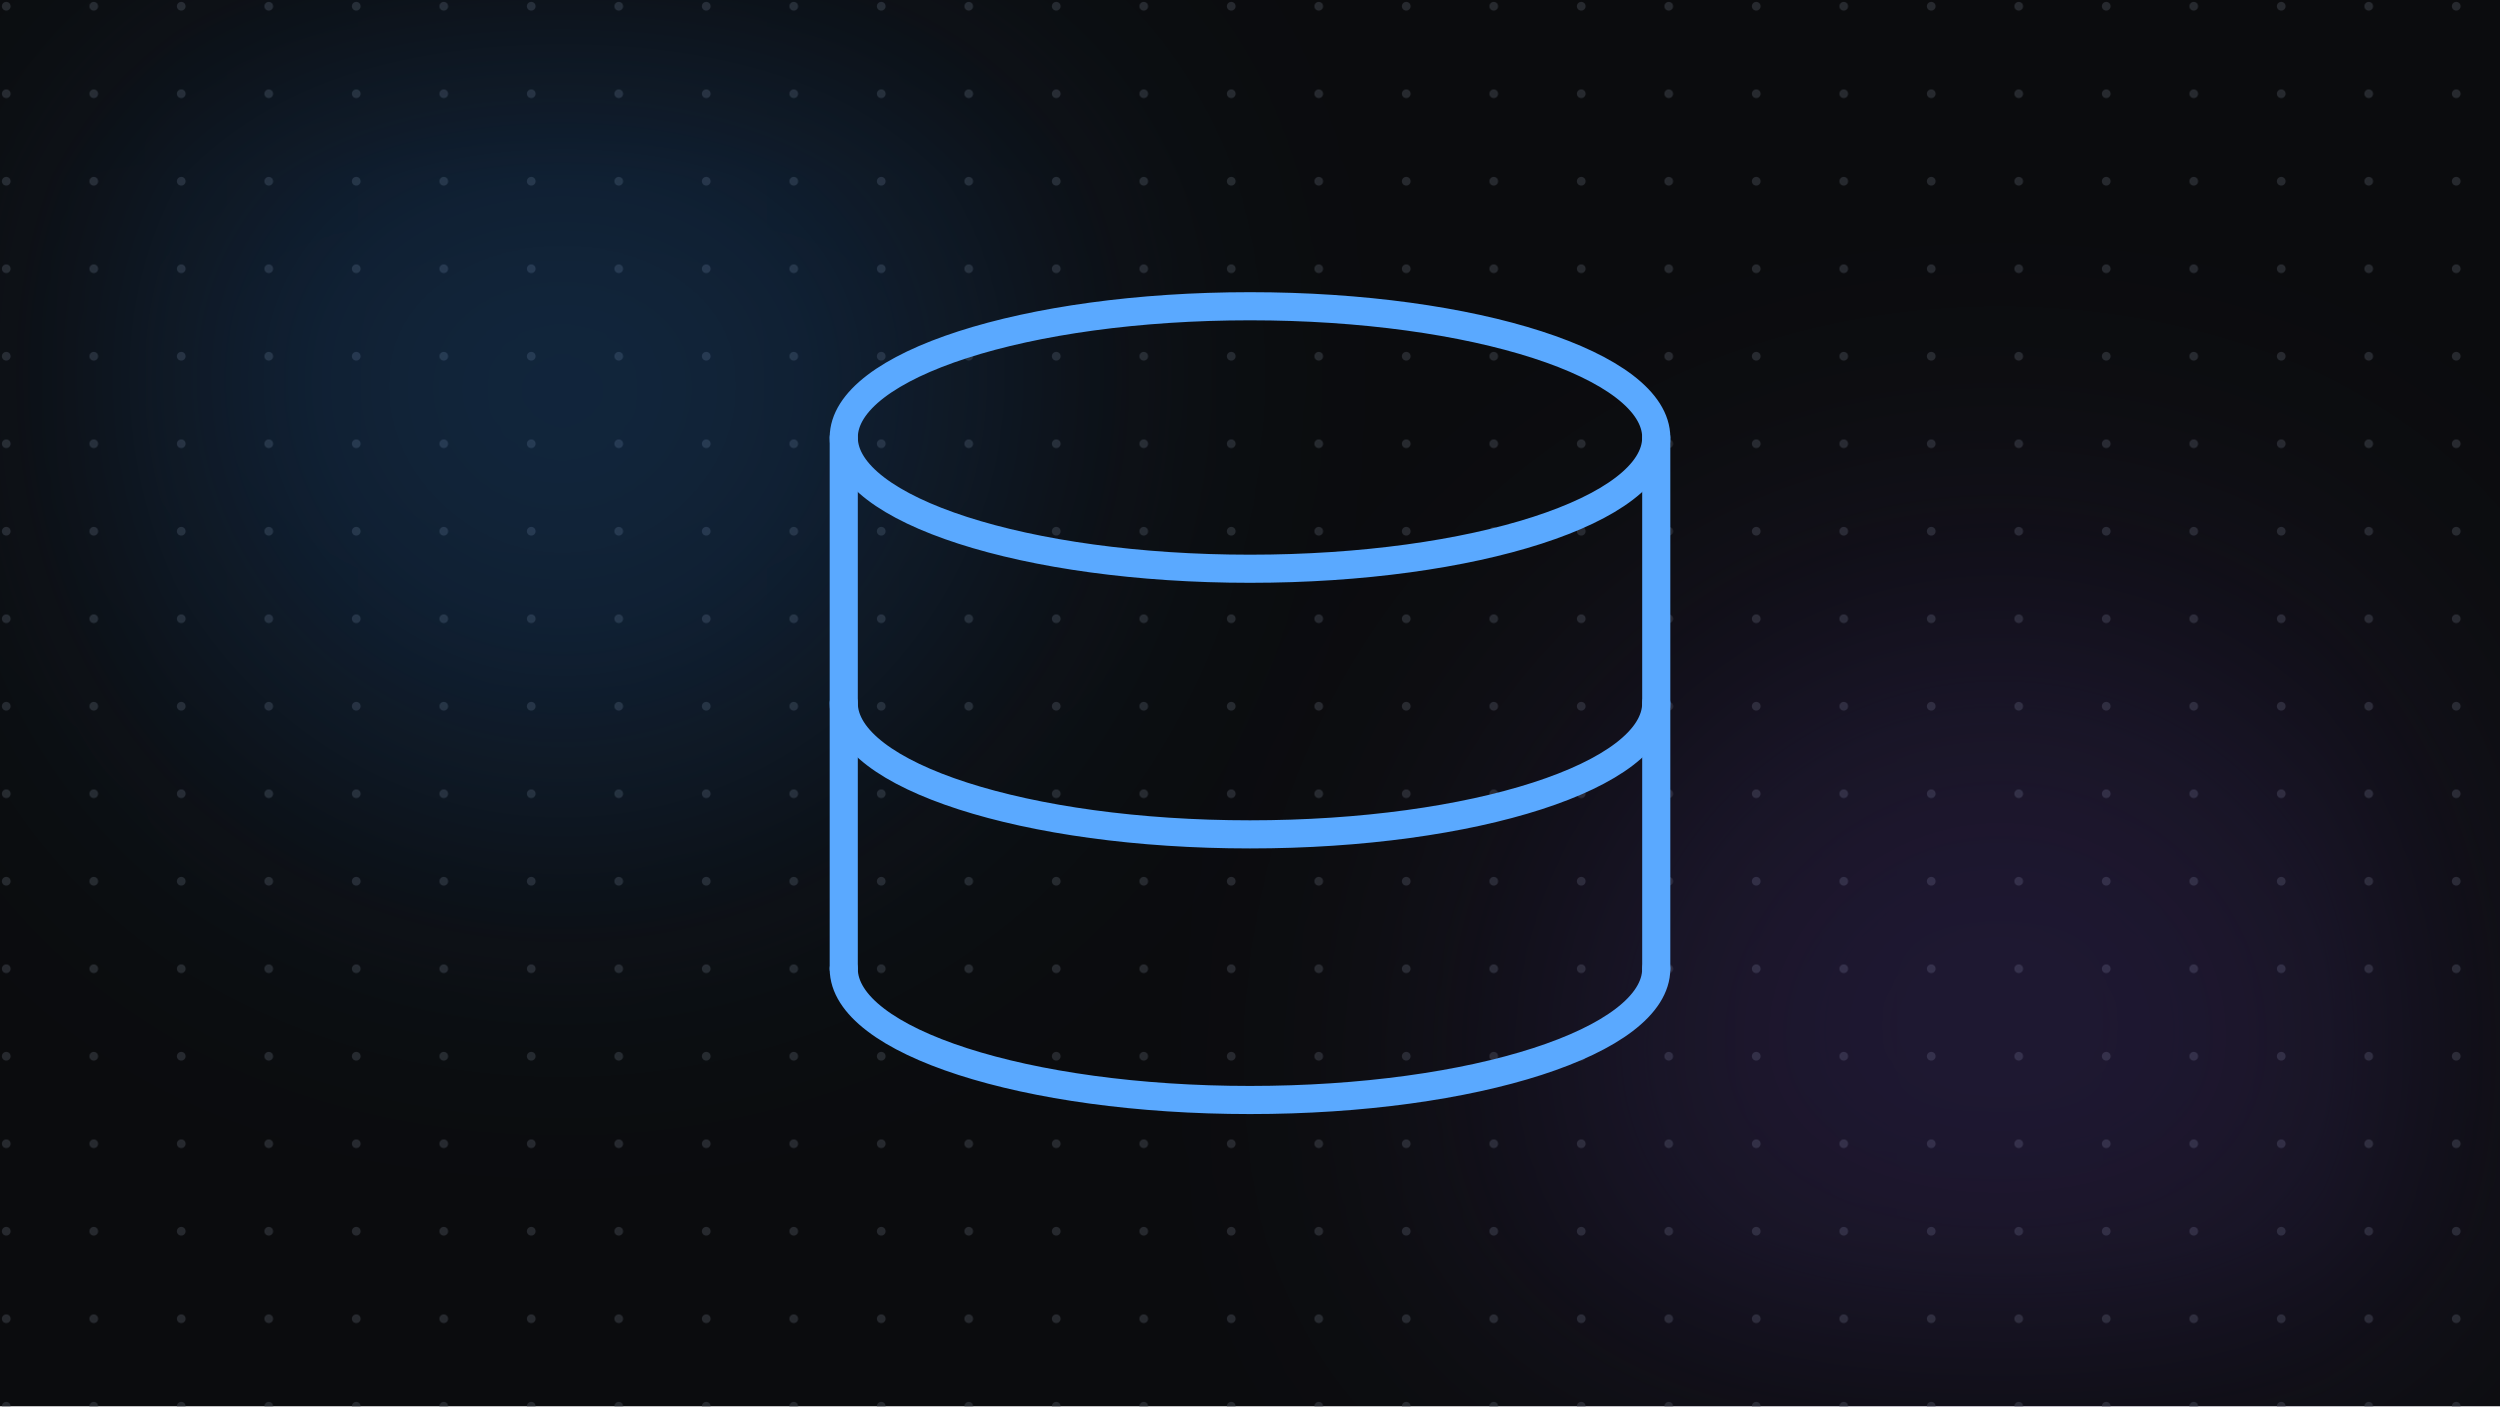
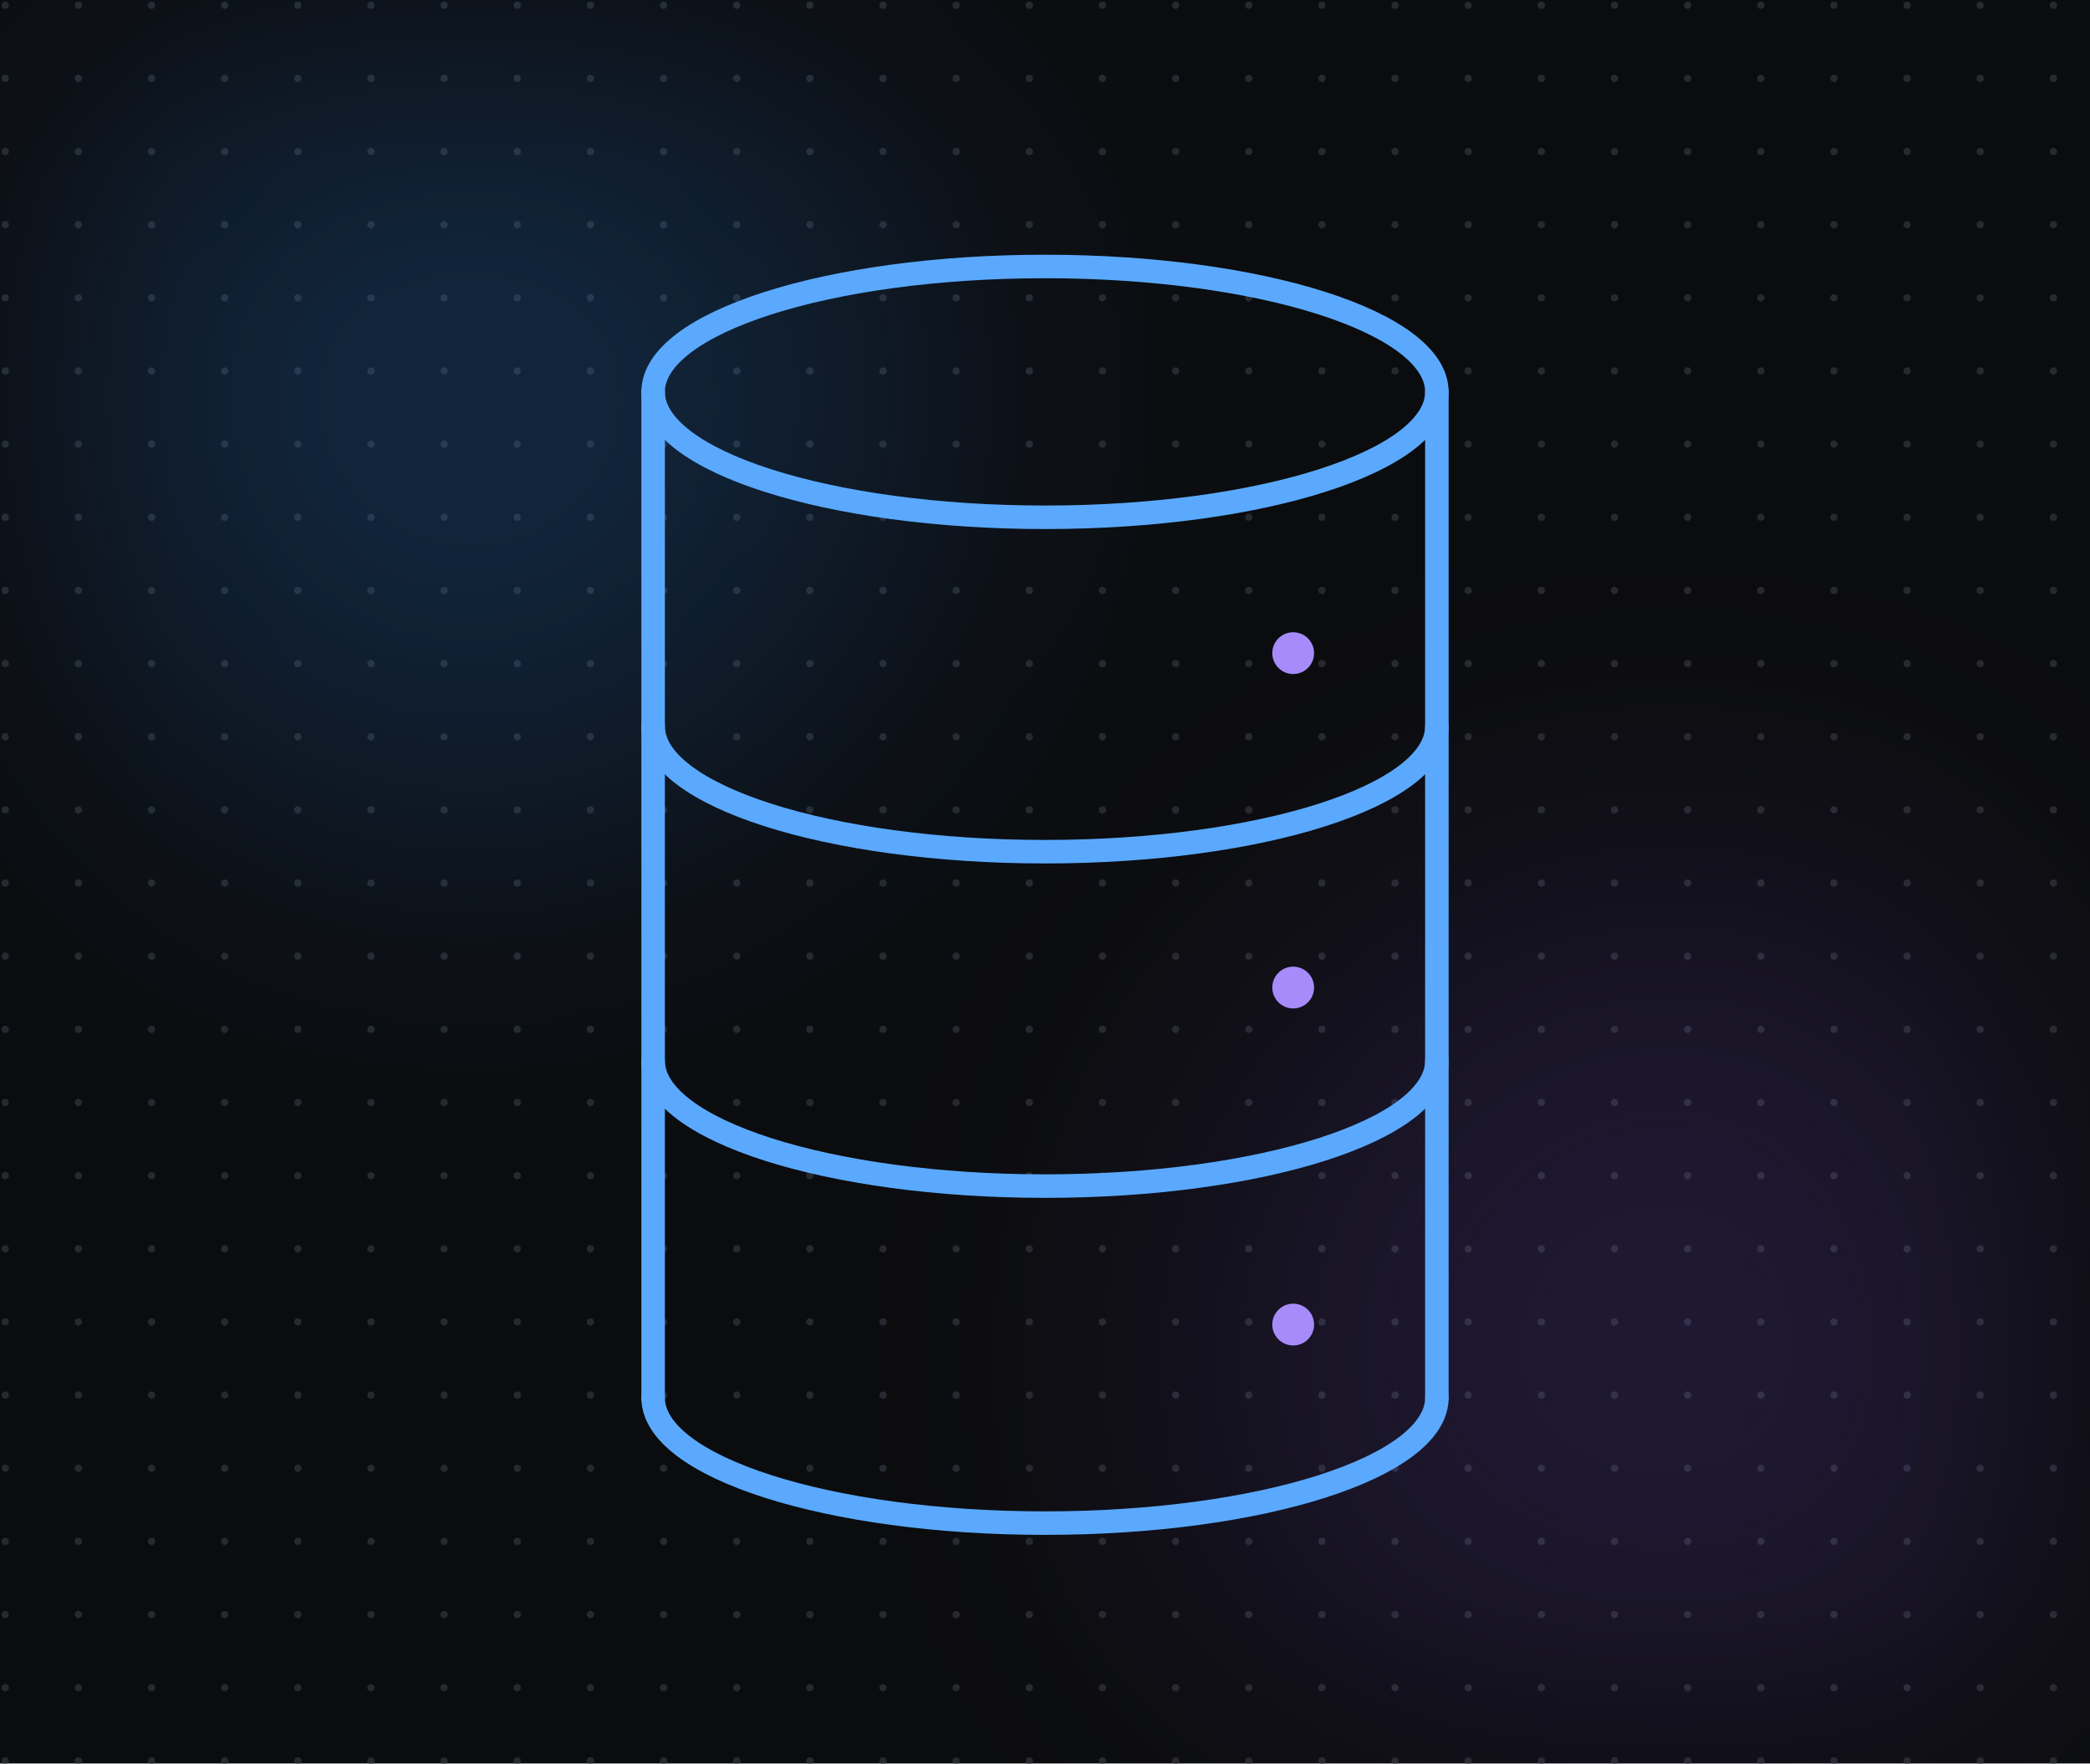
- <svg xmlns="http://www.w3.org/2000/svg" viewBox="0 0 800 450">
+ <svg xmlns="http://www.w3.org/2000/svg" viewBox="0 0 800 675">
  <defs>
    <filter id="blur1" x="-50%" y="-50%" width="200%" height="200%">
-       <feGaussianBlur stdDeviation="60" />
+       <feGaussianBlur stdDeviation="70" />
    </filter>
-     <pattern id="dots" width="28" height="28" patternUnits="userSpaceOnUse">
+     <pattern id="dots1" width="28" height="28" patternUnits="userSpaceOnUse">
      <circle cx="2" cy="2" r="1.4" fill="#26292e" />
    </pattern>
  </defs>
-   <rect width="800" height="450" fill="#0b0c0e" />
-   <rect width="800" height="450" fill="url(#dots)" />
-   <circle cx="180" cy="120" r="140" fill="#2780e3" opacity="0.22" filter="url(#blur1)" />
-   <circle cx="640" cy="340" r="150" fill="#8b5cf6" opacity="0.16" filter="url(#blur1)" />
+   <rect width="800" height="675" fill="#0b0c0e" />
+   <rect width="800" height="675" fill="url(#dots1)" />
+   <circle cx="180" cy="150" r="170" fill="#2780e3" opacity="0.22" filter="url(#blur1)" />
+   <circle cx="640" cy="520" r="180" fill="#8b5cf6" opacity="0.16" filter="url(#blur1)" />
  <g fill="none" stroke="#5aa9ff" stroke-width="9" stroke-linecap="round" stroke-linejoin="round">
-     <ellipse cx="400" cy="140" rx="130" ry="42" />
-     <path d="M270 140 V310" />
-     <path d="M530 140 V310" />
-     <path d="M270 225 A130 42 0 0 0 530 225" />
-     <path d="M270 310 A130 42 0 0 0 530 310" />
+     <ellipse cx="400" cy="150" rx="150" ry="48" />
+     <path d="M250 150 V535" />
+     <path d="M550 150 V535" />
+     <path d="M250 278 A150 48 0 0 0 550 278" />
+     <path d="M250 406 A150 48 0 0 0 550 406" />
+     <path d="M250 535 A150 48 0 0 0 550 535" />
+   </g>
+   <g fill="#a78bfa">
+     <circle cx="495" cy="250" r="8" />
+     <circle cx="495" cy="378" r="8" />
+     <circle cx="495" cy="507" r="8" />
  </g>
</svg>
